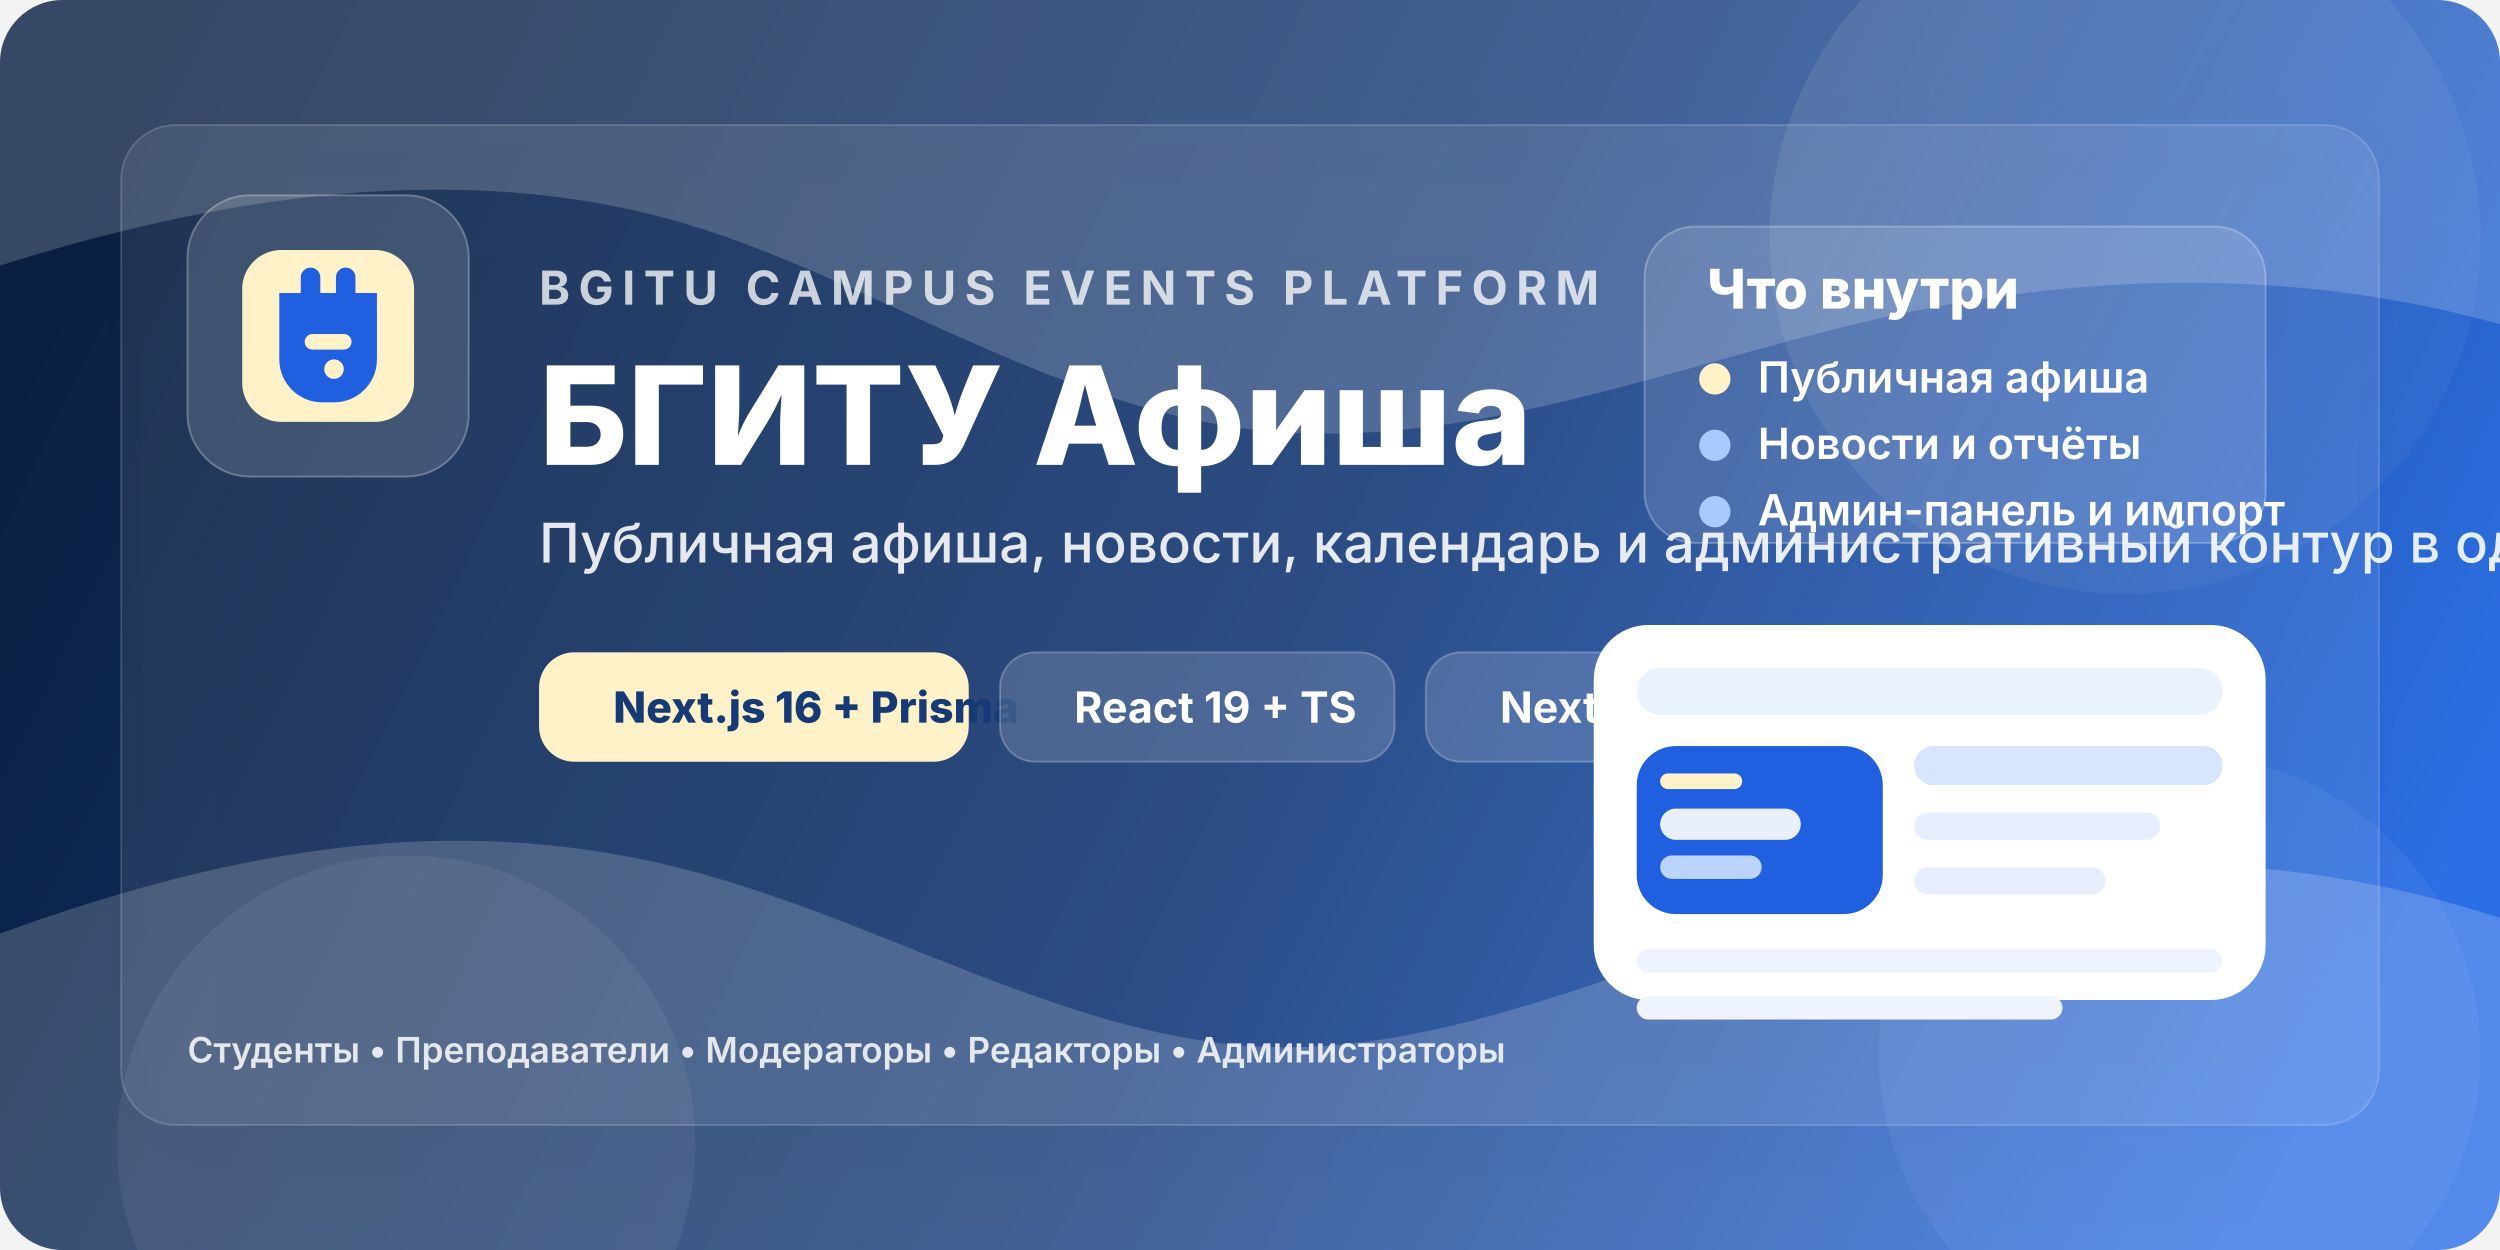
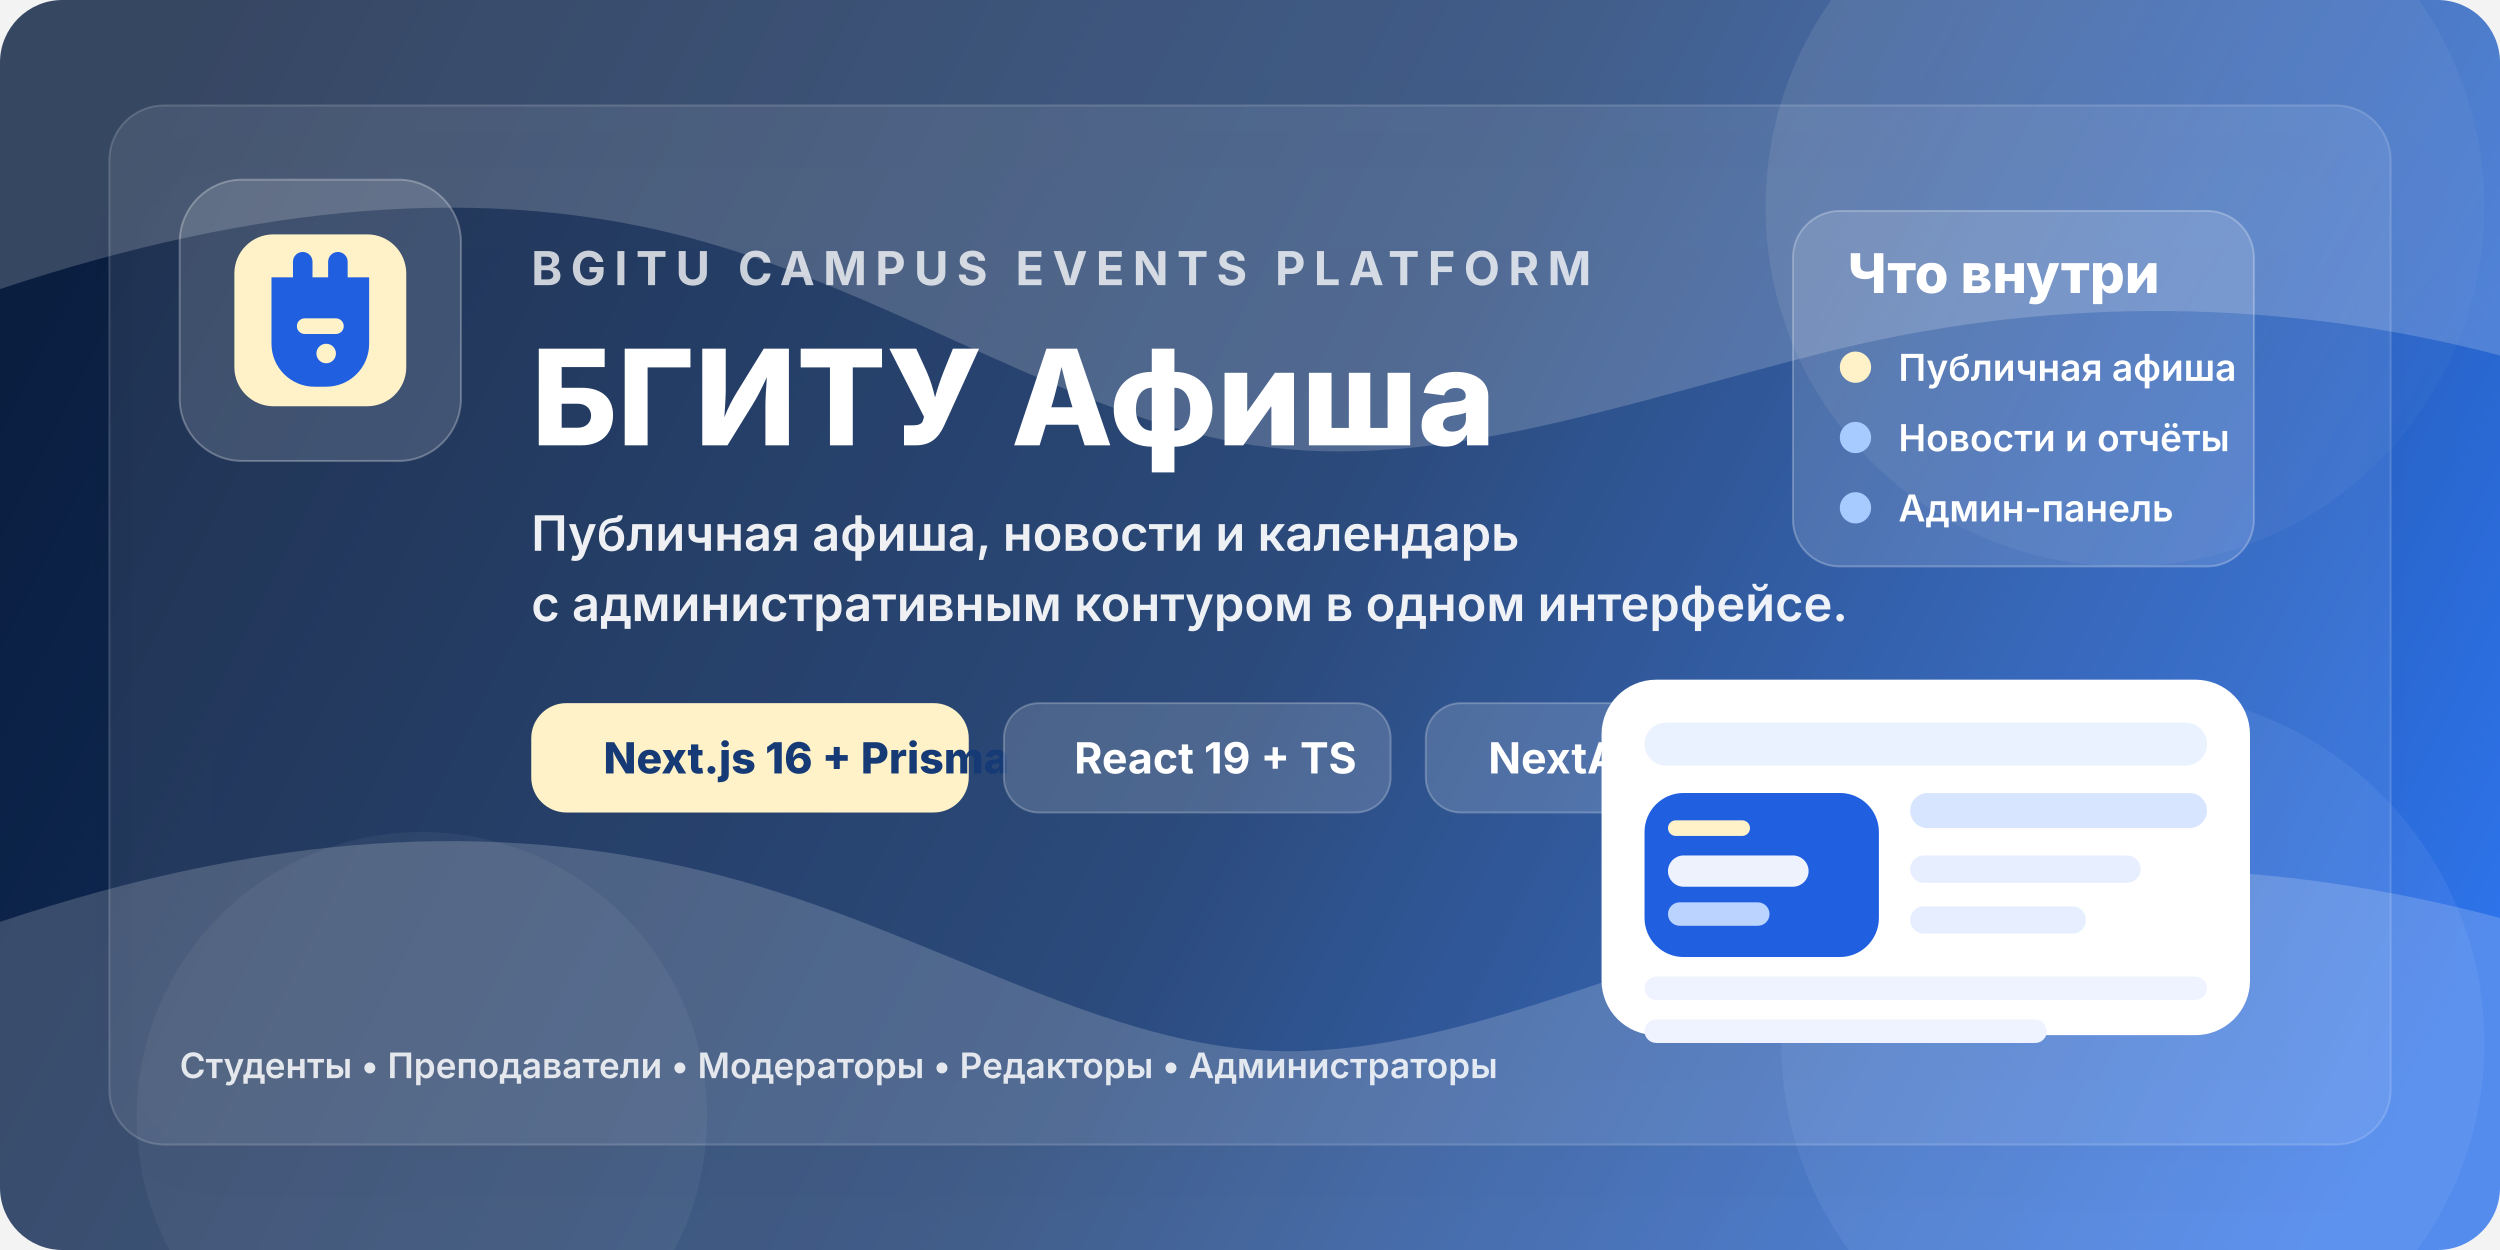
<svg xmlns="http://www.w3.org/2000/svg" width="1280" height="640" viewBox="0 0 1280 640" fill="none" role="img" aria-labelledby="title desc">
  <defs>
-     <linearGradient id="bg" x1="74" y1="54" x2="1188" y2="592" gradientUnits="userSpaceOnUse">
-       <stop stop-color="#0A2042" />
-       <stop offset="0.52" stop-color="#173B78" />
-       <stop offset="1" stop-color="#2C6FE5" />
+     <linearGradient id="bg" x1="80" y1="40" x2="1210" y2="610" gradientUnits="userSpaceOnUse">
+       <stop stop-color="#0A1E40" />
+       <stop offset="0.5" stop-color="#17396F" />
+       <stop offset="1" stop-color="#2E73EA" />
    </linearGradient>
-     <linearGradient id="accent" x1="300" y1="120" x2="1030" y2="560" gradientUnits="userSpaceOnUse">
-       <stop stop-color="#FFE6A7" stop-opacity="0.95" />
-       <stop offset="1" stop-color="#FFFFFF" stop-opacity="0.2" />
+     <linearGradient id="shine" x1="280" y1="80" x2="1040" y2="560" gradientUnits="userSpaceOnUse">
+       <stop stop-color="#FFF2C6" stop-opacity="0.95" />
+       <stop offset="1" stop-color="#FFFFFF" stop-opacity="0.14" />
    </linearGradient>
-     <filter id="shadow" x="0" y="0" width="1280" height="640" filterUnits="userSpaceOnUse" color-interpolation-filters="sRGB">
-       <feDropShadow dx="0" dy="18" stdDeviation="28" flood-color="#08162F" flood-opacity="0.18" />
+     <filter id="softShadow" x="22" y="20" width="1236" height="600" filterUnits="userSpaceOnUse" color-interpolation-filters="sRGB">
+       <feDropShadow dx="0" dy="20" stdDeviation="30" flood-color="#07162D" flood-opacity="0.18" />
    </filter>
  </defs>
  <rect width="1280" height="640" rx="32" fill="url(#bg)" />
-   <circle cx="1088" cy="122" r="182" fill="url(#accent)" fill-opacity="0.18" />
-   <circle cx="1116" cy="540" r="154" fill="#9CC5FF" fill-opacity="0.09" />
-   <circle cx="208" cy="586" r="148" fill="#FFFFFF" fill-opacity="0.06" />
+   <circle cx="1088" cy="106" r="184" fill="url(#shine)" fill-opacity="0.18" />
+   <circle cx="1092" cy="534" r="180" fill="#A1C5FF" fill-opacity="0.10" />
+   <circle cx="216" cy="572" r="146" fill="#FFFFFF" fill-opacity="0.05" />
  <g opacity="0.18">
-     <path d="M0 136C132 94 246 86 342 112C438 138 536 208 642 220C748 232 854 188 958 164C1062 140 1172 136 1280 166V0H0V136Z" fill="#FFFFFF" />
-     <path d="M0 478C126 432 232 418 338 442C444 466 544 532 648 536C752 540 858 482 962 458C1066 434 1176 436 1280 470V640H0V478Z" fill="#FFFFFF" />
+     <path d="M0 148C132 104 250 94 354 122C458 150 548 214 642 228C736 242 832 206 936 180C1040 154 1158 150 1280 182V0H0V148Z" fill="#FFFFFF" />
+     <path d="M0 472C138 426 252 420 360 446C468 472 558 534 650 538C742 542 840 490 944 464C1048 438 1160 438 1280 470V640H0V472Z" fill="#FFFFFF" />
  </g>
-   <g filter="url(#shadow)">
-     <rect x="62" y="64" width="1156" height="512" rx="28" fill="#FFFFFF" fill-opacity="0.08" stroke="#FFFFFF" stroke-opacity="0.16" />
+   <g filter="url(#softShadow)">
+     <rect x="56" y="54" width="1168" height="532" rx="28" fill="#FFFFFF" fill-opacity="0.08" stroke="#FFFFFF" stroke-opacity="0.16" />
  </g>
  <g>
-     <rect x="96" y="100" width="144" height="144" rx="32" fill="#FFFFFF" fill-opacity="0.14" stroke="#FFFFFF" stroke-opacity="0.28" />
-     <rect x="124" y="128" width="88" height="88" rx="20" fill="#FFF2C8" />
-     <path d="M143 150H193V184C193 196.15 183.15 206 171 206H165C152.85 206 143 196.15 143 184V150Z" fill="#1F5FE0" />
-     <rect x="154" y="137" width="10" height="22" rx="5" fill="#1F5FE0" />
-     <rect x="172" y="137" width="10" height="22" rx="5" fill="#1F5FE0" />
-     <rect x="156" y="171" width="24" height="8" rx="4" fill="#FFF2C8" />
-     <circle cx="171" cy="189" r="5" fill="#FFF2C8" />
+     <rect x="92" y="92" width="144" height="144" rx="32" fill="#FFFFFF" fill-opacity="0.14" stroke="#FFFFFF" stroke-opacity="0.28" />
+     <rect x="120" y="120" width="88" height="88" rx="20" fill="#FFF2C8" />
+     <path d="M139 142H189V176C189 188.15 179.15 198 167 198H161C148.85 198 139 188.15 139 176V142Z" fill="#1F5FE0" />
+     <rect x="150" y="129" width="10" height="22" rx="5" fill="#1F5FE0" />
+     <rect x="168" y="129" width="10" height="22" rx="5" fill="#1F5FE0" />
+     <rect x="152" y="163" width="24" height="8" rx="4" fill="#FFF2C8" />
+     <circle cx="167" cy="181" r="5" fill="#FFF2C8" />
  </g>
  <g fill="#FFFFFF" font-family="Segoe UI, Inter, Arial, sans-serif">
-     <text x="276" y="156" font-size="24" font-weight="700" letter-spacing="0.18em" opacity="0.76">BGITU CAMPUS EVENTS PLATFORM</text>
-     <text x="276" y="238" font-size="70" font-weight="800">БГИТУ Афиша</text>
-     <text x="276" y="288" font-size="28" font-weight="500" opacity="0.88">Публичная афиша, новости, календарь и административный контур в одном интерфейсе.</text>
+     <text x="272" y="146" font-size="24" font-weight="700" letter-spacing="0.18em" opacity="0.76">BGITU CAMPUS EVENTS PLATFORM</text>
+     <text x="272" y="228" font-size="68" font-weight="800">БГИТУ Афиша</text>
+     <text x="272" y="282" font-size="25" font-weight="600" opacity="0.92">Публичная афиша, новости и календарь</text>
+     <text x="272" y="318" font-size="25" font-weight="600" opacity="0.92">с административным контуром в одном интерфейсе.</text>
  </g>
  <g>
-     <rect x="276" y="334" width="220" height="56" rx="18" fill="#FFF2C8" />
-     <text x="314" y="370" fill="#153A75" font-family="Segoe UI, Inter, Arial, sans-serif" font-size="22" font-weight="800">Next.js 16 + Prisma</text>
-     <rect x="512" y="334" width="202" height="56" rx="18" fill="#FFFFFF" fill-opacity="0.16" stroke="#FFFFFF" stroke-opacity="0.24" />
-     <text x="550" y="370" fill="#FFFFFF" font-family="Segoe UI, Inter, Arial, sans-serif" font-size="22" font-weight="700">React 19 + TS</text>
-     <rect x="730" y="334" width="224" height="56" rx="18" fill="#FFFFFF" fill-opacity="0.16" stroke="#FFFFFF" stroke-opacity="0.24" />
-     <text x="768" y="370" fill="#FFFFFF" font-family="Segoe UI, Inter, Arial, sans-serif" font-size="22" font-weight="700">NextAuth + Roles</text>
+     <rect x="272" y="360" width="224" height="56" rx="18" fill="#FFF2C8" />
+     <text x="309" y="396" fill="#153A75" font-family="Segoe UI, Inter, Arial, sans-serif" font-size="22" font-weight="800">Next.js 16 + Prisma</text>
+     <rect x="514" y="360" width="198" height="56" rx="18" fill="#FFFFFF" fill-opacity="0.16" stroke="#FFFFFF" stroke-opacity="0.24" />
+     <text x="550" y="396" fill="#FFFFFF" font-family="Segoe UI, Inter, Arial, sans-serif" font-size="22" font-weight="700">React 19 + TS</text>
+     <rect x="730" y="360" width="210" height="56" rx="18" fill="#FFFFFF" fill-opacity="0.16" stroke="#FFFFFF" stroke-opacity="0.24" />
+     <text x="762" y="396" fill="#FFFFFF" font-family="Segoe UI, Inter, Arial, sans-serif" font-size="22" font-weight="700">NextAuth + Roles</text>
  </g>
  <g>
-     <rect x="842" y="116" width="318" height="162" rx="26" fill="#FFFFFF" fill-opacity="0.13" stroke="#FFFFFF" stroke-opacity="0.26" />
-     <text x="874" y="158" fill="#FFFFFF" font-family="Segoe UI, Inter, Arial, sans-serif" font-size="28" font-weight="800">Что внутри</text>
-     <circle cx="878" cy="194" r="8" fill="#FFF2C8" />
-     <text x="900" y="201" fill="#FFFFFF" font-family="Segoe UI, Inter, Arial, sans-serif" font-size="22" font-weight="600">Публичная афиша</text>
-     <circle cx="878" cy="228" r="8" fill="#A8CBFF" />
-     <text x="900" y="235" fill="#FFFFFF" font-family="Segoe UI, Inter, Arial, sans-serif" font-size="22" font-weight="600">Новости и отчёты</text>
-     <circle cx="878" cy="262" r="8" fill="#A8CBFF" />
-     <text x="900" y="269" fill="#FFFFFF" font-family="Segoe UI, Inter, Arial, sans-serif" font-size="22" font-weight="600">Админ-панель и импорт</text>
+     <rect x="918" y="108" width="236" height="182" rx="24" fill="#FFFFFF" fill-opacity="0.14" stroke="#FFFFFF" stroke-opacity="0.26" />
+     <text x="946" y="150" fill="#FFFFFF" font-family="Segoe UI, Inter, Arial, sans-serif" font-size="28" font-weight="800">Что внутри</text>
+     <circle cx="950" cy="188" r="8" fill="#FFF2C8" />
+     <text x="972" y="195" fill="#FFFFFF" font-family="Segoe UI, Inter, Arial, sans-serif" font-size="19" font-weight="600">Публичная афиша</text>
+     <circle cx="950" cy="224" r="8" fill="#A8CBFF" />
+     <text x="972" y="231" fill="#FFFFFF" font-family="Segoe UI, Inter, Arial, sans-serif" font-size="19" font-weight="600">Новости и отчёты</text>
+     <circle cx="950" cy="260" r="8" fill="#A8CBFF" />
+     <text x="972" y="267" fill="#FFFFFF" font-family="Segoe UI, Inter, Arial, sans-serif" font-size="19" font-weight="600">Админ-панель</text>
  </g>
  <g>
-     <rect x="816" y="320" width="344" height="192" rx="28" fill="#FFFFFF" />
-     <rect x="838" y="342" width="300" height="24" rx="12" fill="#EAF1FF" />
-     <rect x="838" y="382" width="126" height="86" rx="20" fill="#1F5FE0" />
-     <rect x="980" y="382" width="158" height="20" rx="10" fill="#D8E5FF" />
-     <rect x="980" y="416" width="126" height="14" rx="7" fill="#E6EEFF" />
-     <rect x="980" y="444" width="98" height="14" rx="7" fill="#E6EEFF" />
-     <rect x="838" y="486" width="300" height="12" rx="6" fill="#EEF3FF" />
-     <rect x="838" y="510" width="218" height="12" rx="6" fill="#EEF3FF" />
-     <rect x="850" y="396" width="42" height="8" rx="4" fill="#FFF2C8" />
-     <rect x="850" y="414" width="72" height="16" rx="8" fill="#FFFFFF" fill-opacity="0.9" />
-     <rect x="850" y="438" width="52" height="12" rx="6" fill="#BBD3FF" />
+     <rect x="820" y="348" width="332" height="182" rx="28" fill="#FFFFFF" />
+     <rect x="842" y="370" width="288" height="22" rx="11" fill="#EAF1FF" />
+     <rect x="842" y="406" width="120" height="84" rx="20" fill="#1F5FE0" />
+     <rect x="978" y="406" width="152" height="18" rx="9" fill="#D8E5FF" />
+     <rect x="978" y="438" width="118" height="14" rx="7" fill="#E6EEFF" />
+     <rect x="978" y="464" width="90" height="14" rx="7" fill="#E6EEFF" />
+     <rect x="842" y="500" width="288" height="12" rx="6" fill="#EEF3FF" />
+     <rect x="842" y="522" width="206" height="12" rx="6" fill="#EEF3FF" />
+     <rect x="854" y="420" width="42" height="8" rx="4" fill="#FFF2C8" />
+     <rect x="854" y="438" width="72" height="16" rx="8" fill="#FFFFFF" fill-opacity="0.92" />
+     <rect x="854" y="462" width="52" height="12" rx="6" fill="#BBD3FF" />
  </g>
  <g opacity="0.84" fill="#FFFFFF" font-family="Segoe UI, Inter, Arial, sans-serif">
-     <text x="96" y="544" font-size="18" font-weight="600">Студенты • Преподаватели • Модераторы • Редакторы • Администраторы</text>
+     <text x="92" y="552" font-size="18" font-weight="600">Студенты • Преподаватели • Модераторы • Редакторы • Администраторы</text>
  </g>
</svg>
